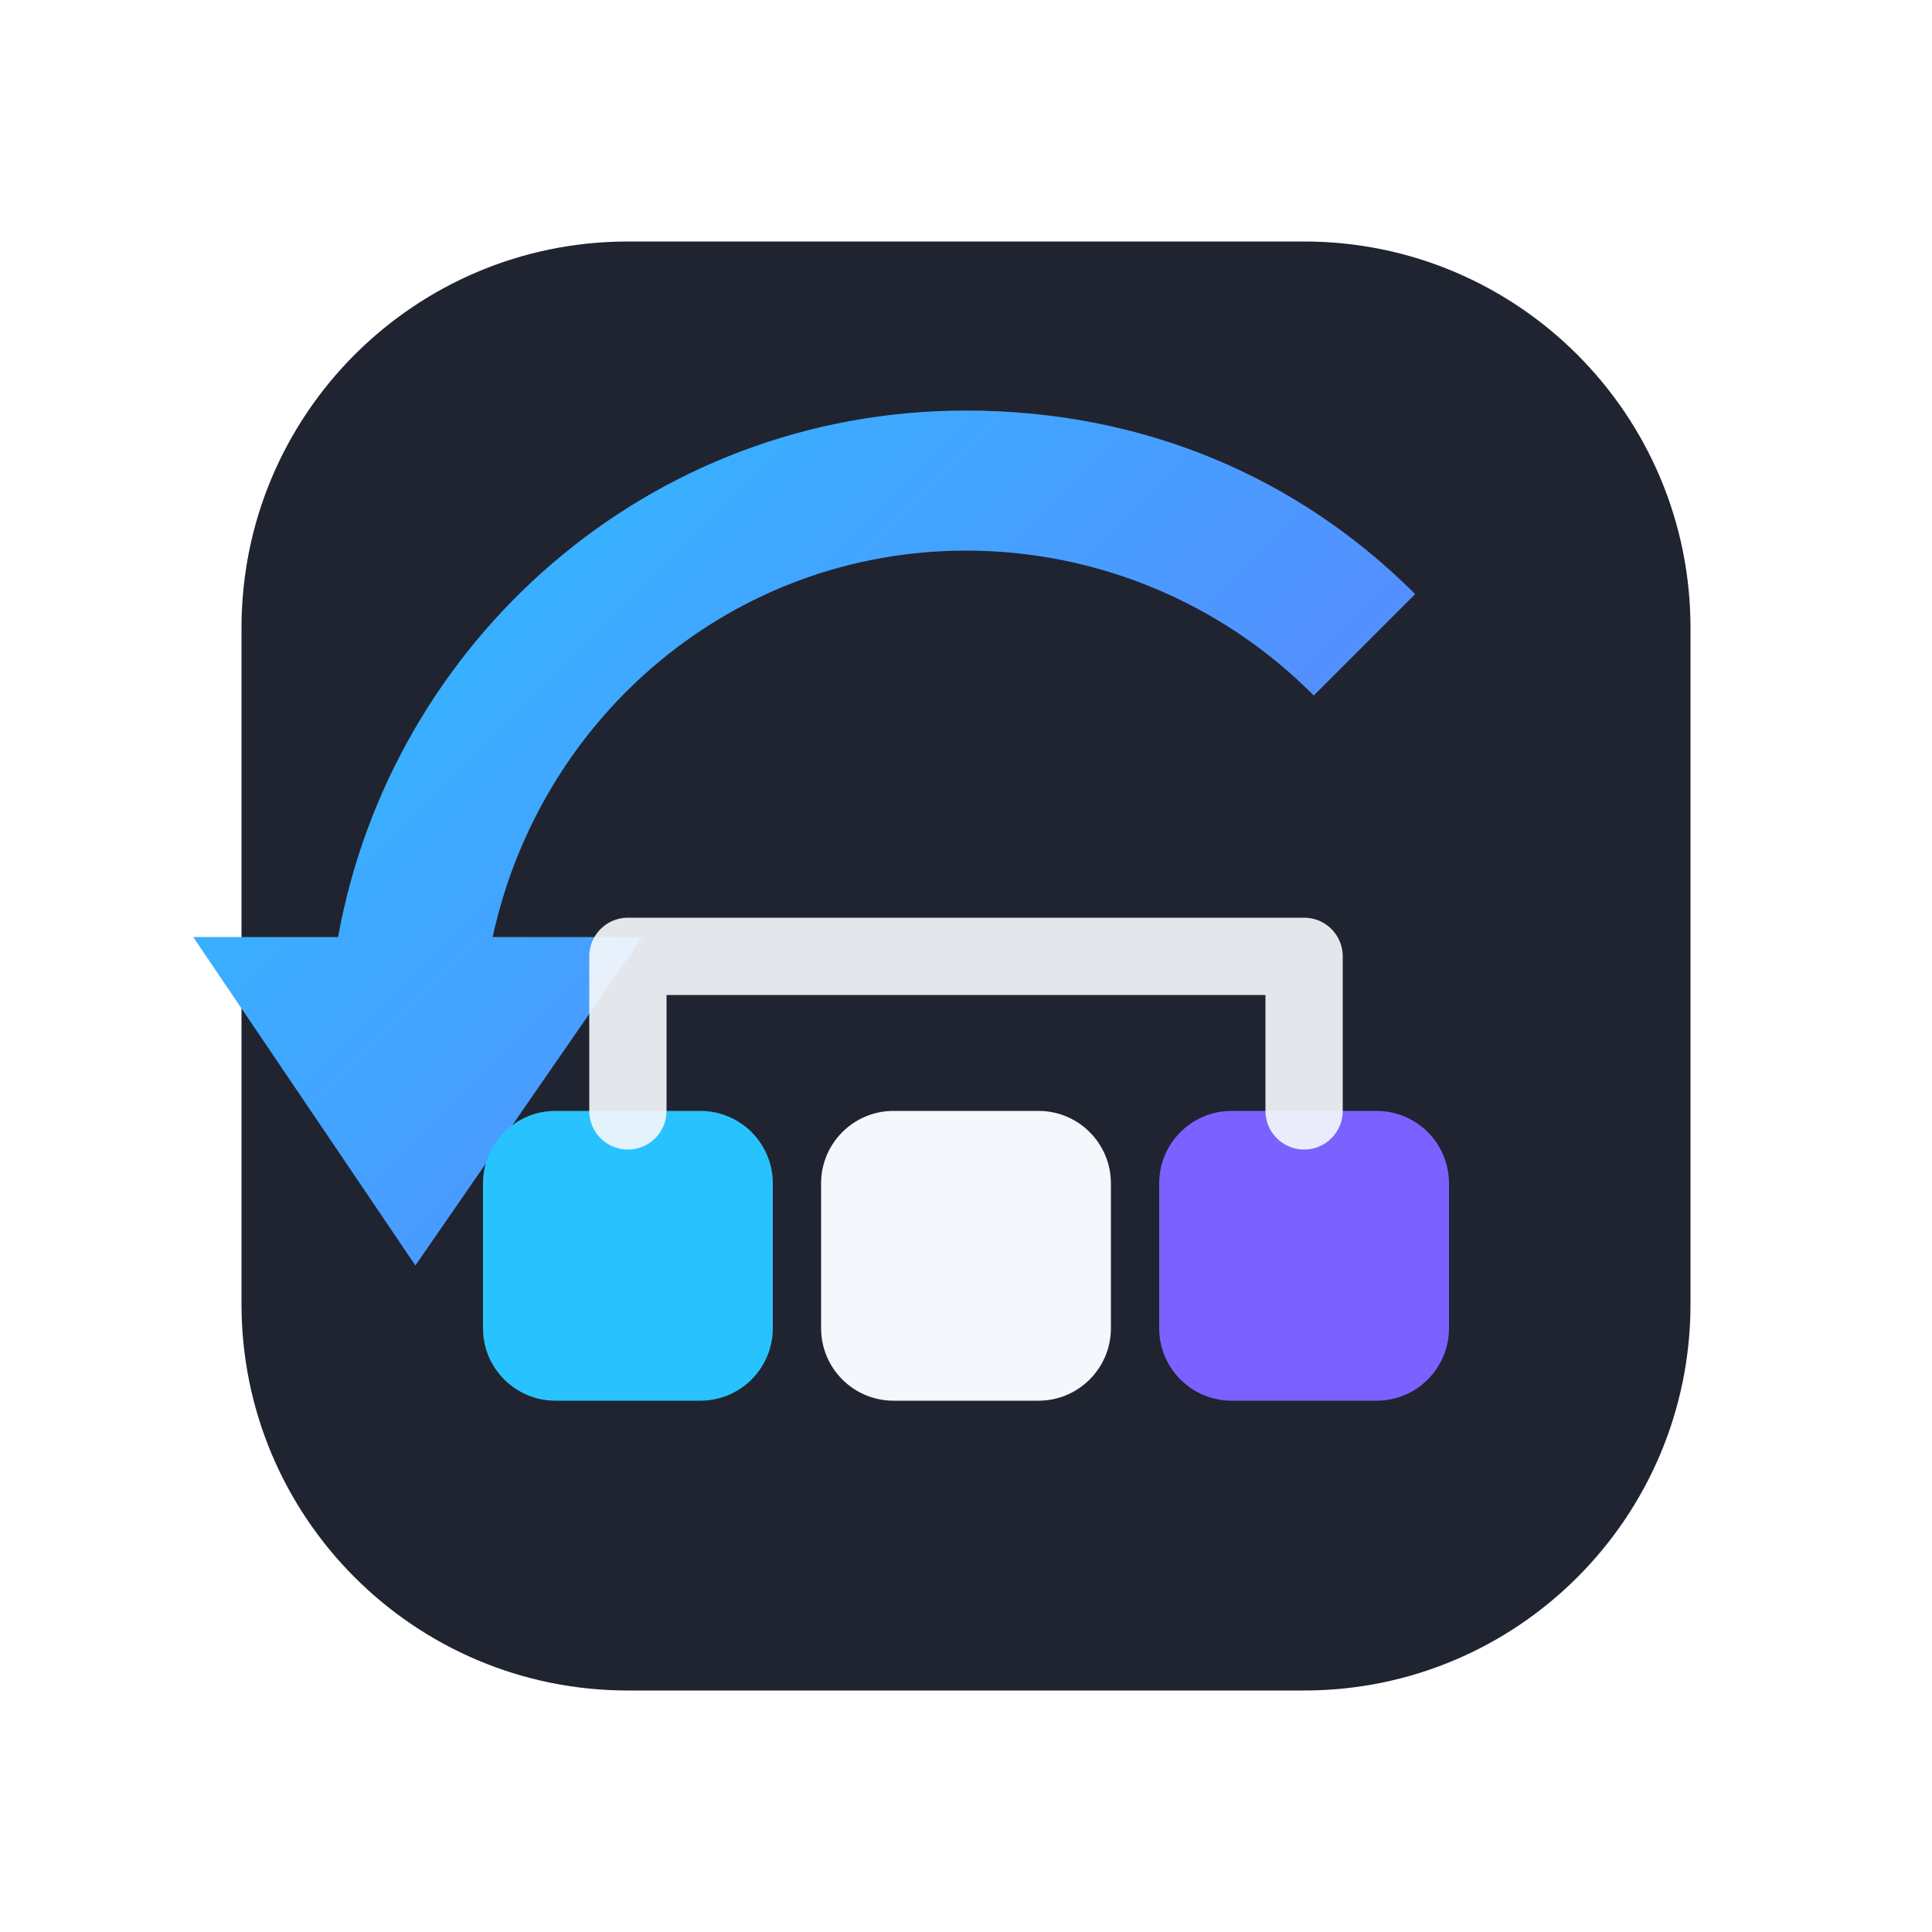
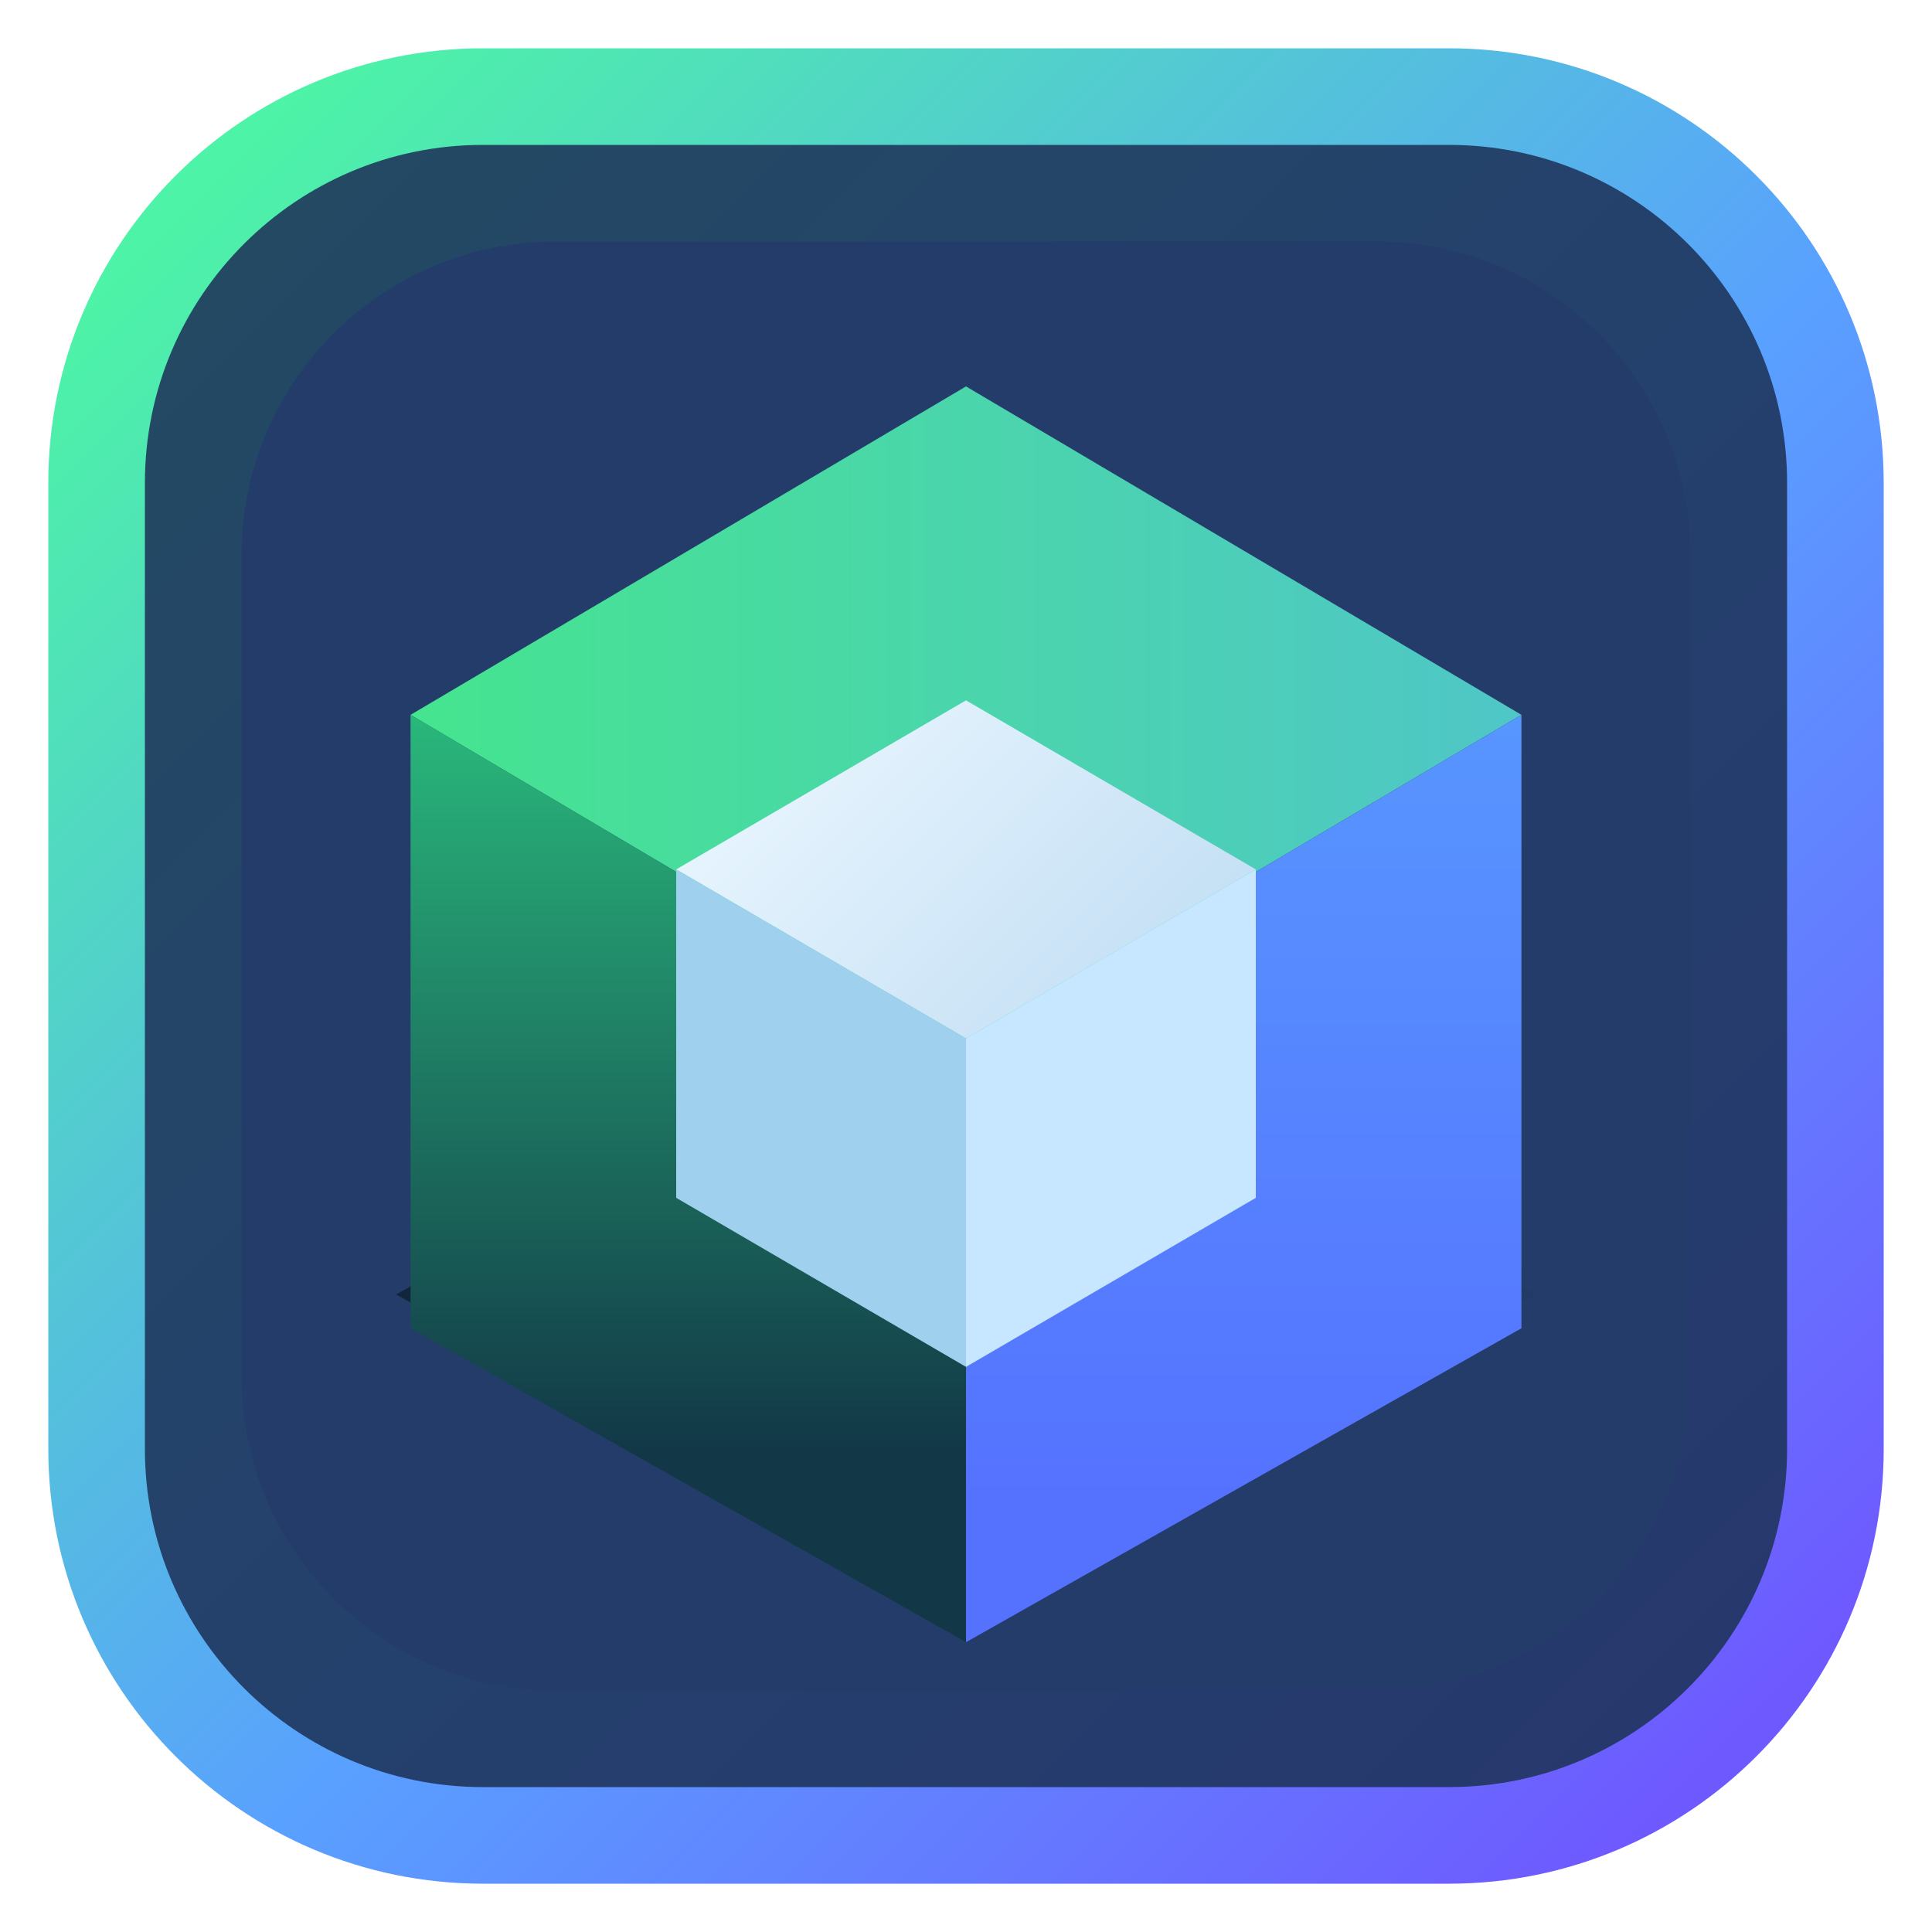
<svg xmlns="http://www.w3.org/2000/svg" width="40" height="40" viewBox="0 0 40 40">
  <defs>
-     <linearGradient id="cb-gradient" x1="6" y1="6" x2="34" y2="34" gradientUnits="userSpaceOnUse">
-       <stop offset="0" stop-color="#28C3FF" />
-       <stop offset="1" stop-color="#7B61FF" />
+     <linearGradient id="kmpAioFrame" x1="4" y1="4" x2="36" y2="36" gradientUnits="userSpaceOnUse">
+       <stop offset="0" stop-color="#4DF3A6" />
+       <stop offset="0.56" stop-color="#59A0FF" />
+       <stop offset="1" stop-color="#6E59FF" />
+     </linearGradient>
+     <linearGradient id="cubeTop" x1="8" y1="11" x2="31" y2="11" gradientUnits="userSpaceOnUse">
+       <stop offset="0" stop-color="#45E58E" />
+       <stop offset="1" stop-color="#4FC7C6" />
+     </linearGradient>
+     <linearGradient id="cubeRight" x1="29" y1="10" x2="29" y2="31" gradientUnits="userSpaceOnUse">
+       <stop offset="0" stop-color="#58A0FF" />
+       <stop offset="1" stop-color="#5572FF" />
+     </linearGradient>
+     <linearGradient id="cubeLeft" x1="10" y1="12" x2="10" y2="30" gradientUnits="userSpaceOnUse">
+       <stop offset="0" stop-color="#2ECF85" />
+       <stop offset="1" stop-color="#123847" />
+     </linearGradient>
+     <linearGradient id="core" x1="15" y1="15" x2="24.5" y2="24.5" gradientUnits="userSpaceOnUse">
+       <stop offset="0" stop-color="#EBF7FF" />
+       <stop offset="1" stop-color="#B8D8F1" />
+     </linearGradient>
+     <linearGradient id="shadow" x1="12" y1="25" x2="27" y2="33" gradientUnits="userSpaceOnUse">
+       <stop offset="0" stop-color="#071723" stop-opacity=".9" />
+       <stop offset="1" stop-color="#163448" stop-opacity=".2" />
    </linearGradient>
  </defs>
-   <rect x="5" y="5" width="30" height="30" rx="8" fill="#1F2430" />
-   <path d="M20 8.5c3.7 0 6.9 1.4 9.3 3.8l-2.1 2.1A10.13 10.13 0 0 0 20 11.4c-4.8 0-8.8 3.4-9.8 8h3.1l-4.7 6.8-4.6-6.8h3c1.1-6.1 6.4-10.9 13-10.9Z" fill="url(#cb-gradient)" />
-   <rect x="10" y="23" width="6" height="6" rx="1.5" fill="#28C3FF" />
-   <rect x="17" y="23" width="6" height="6" rx="1.5" fill="#F4F7FB" />
-   <rect x="24" y="23" width="6" height="6" rx="1.5" fill="#7B61FF" />
-   <path d="M13 23v-3.2h14V23" fill="none" stroke="#F4F7FB" stroke-width="1.6" stroke-linecap="round" stroke-linejoin="round" opacity=".92" />
+   <rect x="2" y="2" width="36" height="36" rx="8" fill="#1D3359" />
+   <rect x="2" y="2" width="36" height="36" rx="8" fill="url(#kmpAioFrame)" opacity=".12" />
+   <rect x="2" y="2" width="36" height="36" rx="8" fill="none" stroke="url(#kmpAioFrame)" stroke-width="2" />
+   <rect x="5" y="5" width="30" height="30" rx="6.5" fill="#243C69" />
+   <path d="M8.2 26.8 20 33.4 31.8 26.8 20 20.2Z" fill="url(#shadow)" opacity=".7" />
+   <path d="M20 8 31.5 14.8 20 21.6 8.5 14.8Z" fill="url(#cubeTop)" />
+   <path d="M8.5 14.8V27.5L20 34V21.6Z" fill="url(#cubeLeft)" />
+   <path d="M31.5 14.8V27.5L20 34V21.6Z" fill="url(#cubeRight)" />
+   <path d="M20 14.5 26 18 20 21.5 14 18Z" fill="url(#core)" />
+   <path d="M14 18v6.8l6 3.5v-6.8Z" fill="#9FD0EE" />
+   <path d="M26 18v6.8l-6 3.5v-6.8Z" fill="#C6E7FF" />
</svg>
